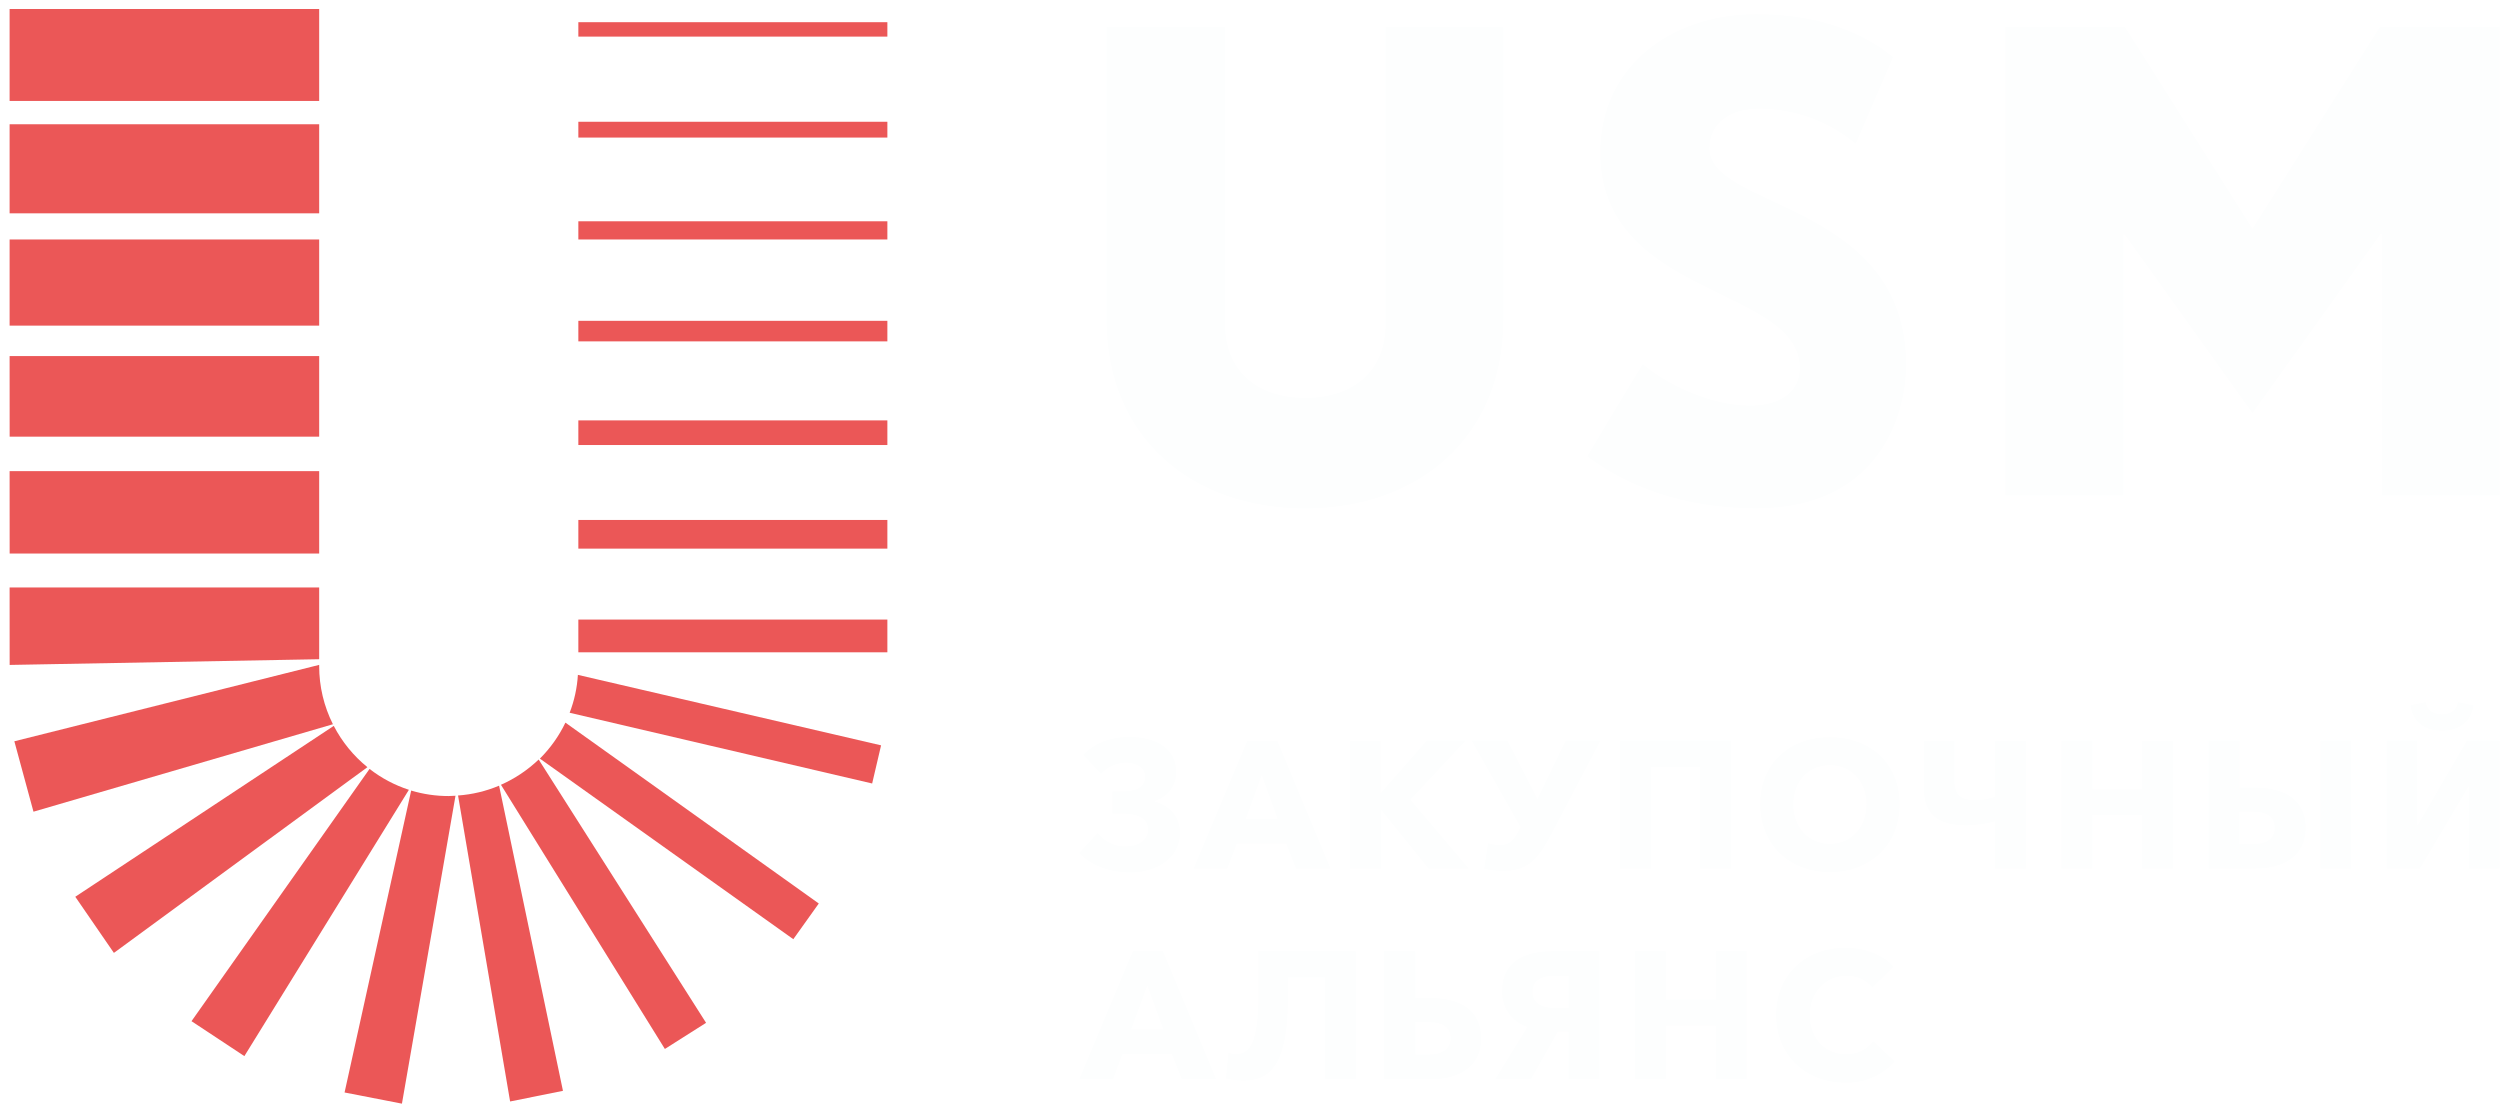
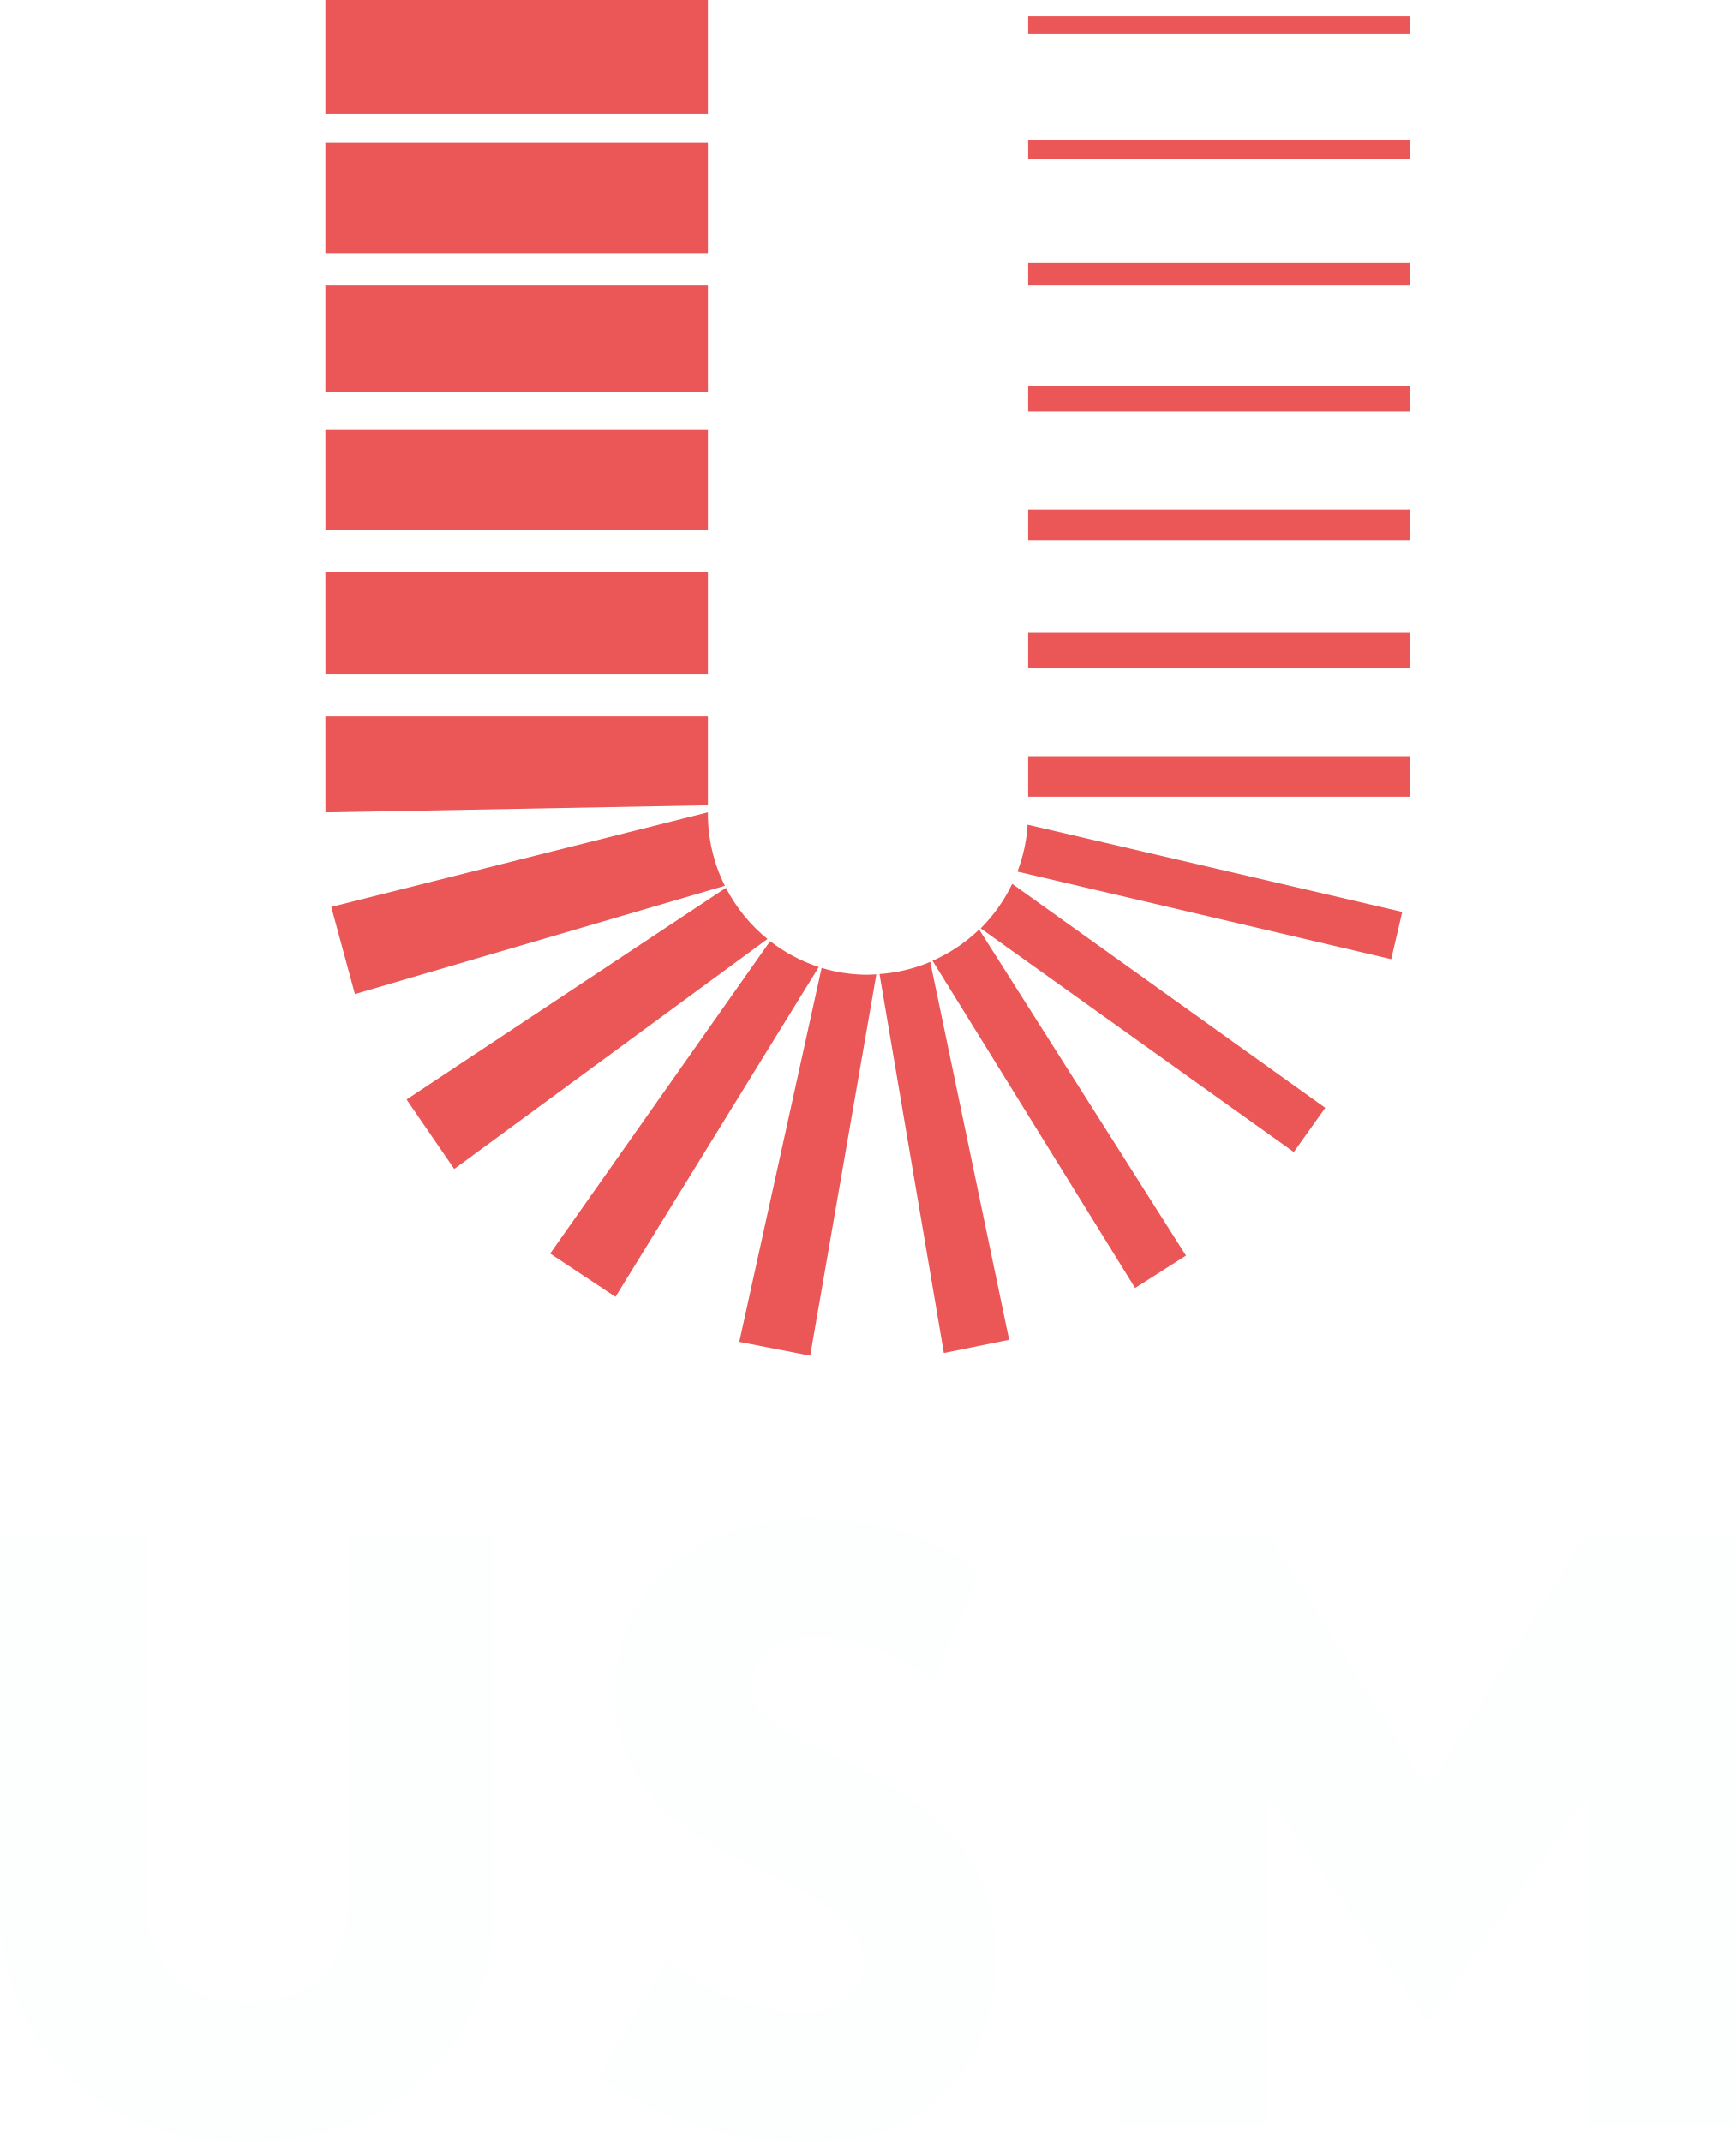
- <svg xmlns="http://www.w3.org/2000/svg" width="115" height="51" viewBox="0 0 115 51" fill="none">
-   <path d="M49.644 39.239L50.491 38.317C50.647 38.519 50.85 38.68 51.081 38.788C51.313 38.895 51.567 38.945 51.822 38.933C52.337 38.933 52.811 38.658 52.811 38.167C52.811 37.595 52.271 37.428 51.639 37.428H51.165V36.402H51.672C52.255 36.402 52.678 36.228 52.678 35.712C52.678 35.302 52.236 35.082 51.838 35.082C51.614 35.077 51.392 35.12 51.187 35.209C50.982 35.298 50.798 35.43 50.649 35.597L49.828 34.723C50.303 34.243 50.968 33.902 51.965 33.902C53.254 33.902 54.102 34.491 54.102 35.489C54.114 35.79 54.025 36.086 53.848 36.33C53.672 36.574 53.419 36.752 53.129 36.835V36.88C53.778 37.055 54.277 37.521 54.277 38.317C54.277 39.53 53.113 40.13 52.039 40.13C50.965 40.13 50.183 39.789 49.644 39.239ZM57.376 34.076H58.756L61.203 39.959H59.622L59.164 38.804H56.892L56.453 39.959H54.907L57.376 34.076ZM58.772 37.669L58.041 35.649L57.302 37.669H58.772ZM62.106 34.076H63.504V36.47H63.528L65.63 34.074H67.41L64.875 36.786L67.566 39.959H65.719L63.532 37.25H63.516V39.959H62.106V34.076ZM68.276 39.959L68.451 38.787C68.623 38.84 68.802 38.87 68.982 38.878C69.506 38.878 69.68 38.578 69.92 38.098L69.947 38.046L67.701 34.072H69.344L70.723 36.759L72.02 34.072H73.617L71.413 38.264C70.873 39.29 70.432 40.058 69.218 40.058C68.901 40.066 68.585 40.033 68.276 39.959ZM74.51 34.072H79.615V39.959H78.193V35.279H75.935V39.959H74.512L74.51 34.072ZM80.97 36.991C80.97 35.105 82.335 33.912 84.173 33.912C86.01 33.912 87.381 35.101 87.381 36.991C87.381 38.882 86.018 40.117 84.173 40.117C82.327 40.117 80.97 38.857 80.97 36.995V36.991ZM85.86 36.991C85.86 35.965 85.17 35.195 84.173 35.195C83.175 35.195 82.491 35.961 82.491 36.991C82.491 38.054 83.183 38.82 84.173 38.82C85.162 38.82 85.86 38.059 85.86 36.995V36.991ZM91.772 37.782C91.343 37.898 90.902 37.959 90.458 37.964C89.128 37.964 88.496 37.449 88.496 36.242V34.076H89.9V35.889C89.9 36.562 90.183 36.804 90.848 36.804C91.162 36.81 91.475 36.759 91.772 36.654V34.076H93.192V39.959H91.772V37.782ZM94.822 34.072H96.245V36.306H98.54V34.076H99.96V39.959H98.54V37.496H96.245V39.959H94.822V34.072ZM101.596 34.072H103.019V36.234H103.766C104.998 36.234 106.061 36.733 106.061 38.081C106.061 39.401 104.998 39.951 103.774 39.951H101.596V34.072ZM103.649 38.828C104.222 38.828 104.638 38.623 104.638 38.079C104.638 37.535 104.246 37.34 103.649 37.34H103.008V38.828H103.649ZM106.74 34.072H108.155V39.959H106.74V34.072ZM109.784 34.072H111.189V37.948H111.221L113.479 34.072H114.984V39.959H113.58V36.18H113.547L111.31 39.959H109.789L109.784 34.072ZM110.872 32.444L111.581 32.303C111.63 32.652 111.913 32.859 112.328 32.859C112.742 32.859 113.018 32.654 113.069 32.303L113.783 32.444C113.65 33.251 113.085 33.608 112.328 33.608C111.57 33.608 111.002 33.255 110.879 32.449L110.872 32.444Z" fill="#FDFEFE" />
-   <path d="M40.819 28.5H26.604V30.006H40.819V28.5Z" fill="#EB5757" />
-   <path d="M40.819 23.918H26.604V25.237H40.819V23.918Z" fill="#EB5757" />
-   <path d="M40.819 14.758H26.604V15.703H40.819V14.758Z" fill="#EB5757" />
-   <path d="M40.819 19.338H26.604V20.471H40.819V19.338Z" fill="#EB5757" />
-   <path d="M40.819 10.179H26.604V11.016H40.819V10.179Z" fill="#EB5757" />
-   <path d="M40.819 5.601H26.604V6.328H40.819V5.601Z" fill="#EB5757" />
-   <path d="M40.819 1.021H26.604V1.684H40.819V1.021Z" fill="#EB5757" />
-   <path d="M14.682 30.584L0.66 34.099L1.54 37.338L15.314 33.315C14.899 32.486 14.682 31.573 14.682 30.646V30.584Z" fill="#EB5757" />
-   <path d="M8.809 46.974L11.241 48.581L18.809 36.331C18.155 36.118 17.542 35.793 16.999 35.37L8.809 46.974Z" fill="#EB5757" />
-   <path d="M23.465 50.668L25.896 50.178L22.958 36.141C22.358 36.394 21.72 36.547 21.07 36.593L23.465 50.668Z" fill="#EB5757" />
-   <path d="M0.442 27.023L0.444 30.587L14.682 30.324V27.023H0.442Z" fill="#EB5757" />
-   <path d="M18.916 36.357L15.85 50.254L18.489 50.768L20.953 36.604C20.848 36.604 20.747 36.618 20.634 36.618C20.05 36.619 19.468 36.533 18.908 36.364" fill="#EB5757" />
-   <path d="M32.479 47.05L24.779 34.938C24.272 35.423 23.685 35.816 23.044 36.1L30.584 48.252L32.479 47.05Z" fill="#EB5757" />
-   <path d="M15.353 33.391L3.463 41.251L5.239 43.833L16.901 35.29C16.26 34.77 15.733 34.124 15.353 33.391Z" fill="#EB5757" />
-   <path d="M24.831 34.894L36.492 43.203L37.664 41.561L26.009 33.241C25.714 33.857 25.315 34.418 24.831 34.9" fill="#EB5757" />
-   <path d="M26.204 32.787L40.119 36.041L40.53 34.286L26.583 31.044C26.547 31.641 26.419 32.229 26.204 32.787Z" fill="#EB5757" />
-   <path d="M14.682 0.414H0.442V4.644H14.682V0.414Z" fill="#EB5757" />
-   <path d="M14.682 5.716H0.442V9.813H14.682V5.716Z" fill="#EB5757" />
-   <path d="M14.682 11.016H0.442V14.979H14.682V11.016Z" fill="#EB5757" />
-   <path d="M14.682 20.088V16.379H0.442L0.444 20.088H14.682Z" fill="#EB5757" />
-   <path d="M14.682 25.461V21.672H0.442L0.444 25.461H14.682Z" fill="#EB5757" />
-   <path d="M114.984 22.785V1.25H109.471L103.614 10.526L97.751 1.25H92.246V22.785H97.678V10.784H97.737L103.614 19L109.508 10.76H109.567V22.785H114.984Z" fill="#FDFEFE" />
-   <path d="M69.151 14.711V1.25H63.74V14.896C63.74 16.99 62.35 18.306 60.045 18.306C57.74 18.306 56.35 16.99 56.35 14.896V1.25H50.904V14.711C50.904 20.1 54.792 23.386 60.029 23.386C65.265 23.386 69.151 20.102 69.151 14.711Z" fill="#FDFEFE" />
-   <path d="M87.683 16.802C87.683 9.279 78.634 9.638 78.634 6.83C78.634 5.654 79.589 4.999 80.913 4.999C82.539 4.999 84.114 5.568 85.363 6.609L87.079 2.626C85.402 1.249 83.161 0.654 80.8 0.654C76.9 0.654 73.615 3.029 73.615 7.017C73.615 13.719 82.795 13.138 82.795 16.942C82.795 17.929 82.015 18.66 80.509 18.66C78.563 18.66 76.498 17.566 75.57 16.751C75.122 17.457 73.016 20.988 73.016 20.988C75.407 22.784 78.226 23.381 80.794 23.381C86.314 23.381 87.677 19.239 87.677 16.802" fill="#FDFEFE" />
-   <path d="M53.493 43.755H52.113L49.65 49.642H51.198L51.631 48.486H53.907L54.365 49.642H55.944L53.493 43.755ZM52.031 47.349L52.778 45.329L53.511 47.349H52.031Z" fill="#FDFEFE" />
-   <path d="M56.395 49.607L56.51 48.427C56.622 48.467 56.74 48.487 56.859 48.486C57.491 48.486 57.885 47.971 57.885 45.834V43.755H62.373V49.642H60.952V44.962H59.248V45.783C59.248 48.657 58.633 49.708 57.21 49.708C56.935 49.706 56.662 49.672 56.395 49.607Z" fill="#FDFEFE" />
-   <path d="M65.84 45.912H65.103V43.755H63.666V49.642H65.846C67.078 49.642 68.133 49.092 68.133 47.77C68.135 46.415 67.078 45.912 65.84 45.912ZM65.733 48.507H65.103V47.019H65.743C66.341 47.019 66.731 47.245 66.731 47.758C66.731 48.271 66.304 48.511 65.733 48.511V48.507Z" fill="#FDFEFE" />
-   <path d="M71.419 43.755C70.163 43.755 69.099 44.221 69.099 45.567C69.081 45.935 69.185 46.299 69.396 46.602C69.607 46.904 69.912 47.128 70.263 47.238L68.783 49.642H70.425L71.657 47.454H72.156V49.642H73.576V43.755H71.419ZM72.158 46.374H71.542C70.967 46.374 70.495 46.169 70.495 45.619C70.495 45.069 70.945 44.886 71.493 44.886H72.158V46.374Z" fill="#FDFEFE" />
-   <path d="M75.21 43.755H76.631V45.984H78.926V43.755H80.346V49.642H78.926V47.181H76.631V49.642H75.21V43.755Z" fill="#FDFEFE" />
-   <path d="M81.703 46.691C81.703 44.804 83.099 43.597 84.895 43.597C85.716 43.597 86.607 43.897 87.098 44.463L86.133 45.426C85.99 45.251 85.808 45.11 85.602 45.017C85.396 44.923 85.171 44.878 84.944 44.886C83.955 44.886 83.249 45.652 83.249 46.691C83.249 47.762 83.939 48.495 84.92 48.495C85.161 48.502 85.4 48.451 85.617 48.347C85.834 48.243 86.023 48.088 86.168 47.896L87.155 48.828C86.869 49.148 86.516 49.401 86.121 49.569C85.726 49.737 85.299 49.816 84.871 49.8C83.058 49.8 81.703 48.536 81.703 46.691Z" fill="#FDFEFE" />
+ <svg xmlns="http://www.w3.org/2000/svg" width="64" height="79" viewBox="0 0 64 79" fill="none">
+   <path d="M52 27.888H37.917V29.384H52V27.888Z" fill="#EB5757" />
+   <path d="M52 23.338H37.917V24.649H52V23.338Z" fill="#EB5757" />
+   <path d="M52 14.244H37.917V15.182H52V14.244Z" fill="#EB5757" />
+   <path d="M52 18.791H37.917V19.917H52V18.791Z" fill="#EB5757" />
+   <path d="M52 9.696H37.917V10.528H52V9.696Z" fill="#EB5757" />
+   <path d="M52 5.151H37.917V5.872H52V5.151Z" fill="#EB5757" />
+   <path d="M52 0.603H37.917V1.261H52V0.603Z" fill="#EB5757" />
+   <path d="M26.107 29.959L12.216 33.448L13.088 36.664L26.733 32.669C26.322 31.847 26.107 30.94 26.107 30.02V29.959Z" fill="#EB5757" />
+   <path d="M20.289 46.233L22.698 47.829L30.196 35.665C29.547 35.454 28.941 35.131 28.402 34.711L20.289 46.233Z" fill="#EB5757" />
+   <path d="M34.808 49.901L37.216 49.414L34.306 35.476C33.711 35.728 33.079 35.879 32.435 35.925L34.808 49.901Z" fill="#EB5757" />
+   <path d="M12 26.422L12.002 29.961L26.107 29.7V26.422H12Z" fill="#EB5757" />
+   <path d="M30.302 35.691L27.264 49.491L29.879 50L32.319 35.936C32.215 35.936 32.116 35.95 32.004 35.95C31.424 35.951 30.848 35.866 30.294 35.697" fill="#EB5757" />
+   <path d="M43.738 46.308L36.11 34.282C35.608 34.763 35.026 35.154 34.392 35.436L41.861 47.503L43.738 46.308Z" fill="#EB5757" />
+   <path d="M26.771 32.746L14.993 40.55L16.752 43.114L28.305 34.631C27.67 34.115 27.148 33.473 26.771 32.746Z" fill="#EB5757" />
+   <path d="M36.161 34.237L47.713 42.489L48.874 40.858L37.328 32.597C37.036 33.209 36.641 33.766 36.161 34.244" fill="#EB5757" />
+   <path d="M37.521 32.146L51.306 35.377L51.713 33.634L37.897 30.416C37.861 31.008 37.734 31.592 37.521 32.146Z" fill="#EB5757" />
+   <path d="M26.107 0H12V4.201H26.107V0Z" fill="#EB5757" />
+   <path d="M26.107 5.265H12V9.334H26.107V5.265Z" fill="#EB5757" />
+   <path d="M26.107 10.527H12V14.463H26.107V10.527Z" fill="#EB5757" />
+   <path d="M26.107 19.536V15.853H12L12.002 19.536H26.107Z" fill="#EB5757" />
+   <path d="M26.107 24.872V21.109H12L12.002 24.872H26.107Z" fill="#EB5757" />
+   <path d="M64 78.391V56.603H58.493L52.644 65.988L46.789 56.603H41.291V78.391H46.715V66.25H46.775L52.644 74.562L58.53 66.225H58.59V78.391H64Z" fill="#FDFEFE" />
+   <path d="M18.224 70.223V56.603H12.82V70.41C12.82 72.528 11.432 73.86 9.129 73.86C6.827 73.86 5.439 72.528 5.439 70.41V56.603H0V70.223C0 75.675 3.883 79 9.113 79C14.343 79 18.224 75.677 18.224 70.223Z" fill="#FDFEFE" />
+   <path d="M36.733 72.339C36.733 64.727 27.695 65.09 27.695 62.249C27.695 61.059 28.649 60.397 29.971 60.397C31.595 60.396 33.168 60.972 34.416 62.025L36.13 57.996C34.455 56.602 32.216 56 29.858 56C25.963 56 22.683 58.403 22.683 62.438C22.683 69.219 31.851 68.631 31.851 72.48C31.851 73.479 31.072 74.218 29.567 74.218C27.624 74.218 25.561 73.111 24.634 72.287C24.188 73.001 22.084 76.573 22.084 76.573C24.473 78.391 27.287 78.995 29.852 78.995C35.365 78.995 36.726 74.804 36.726 72.339" fill="#FDFEFE" />
</svg>
